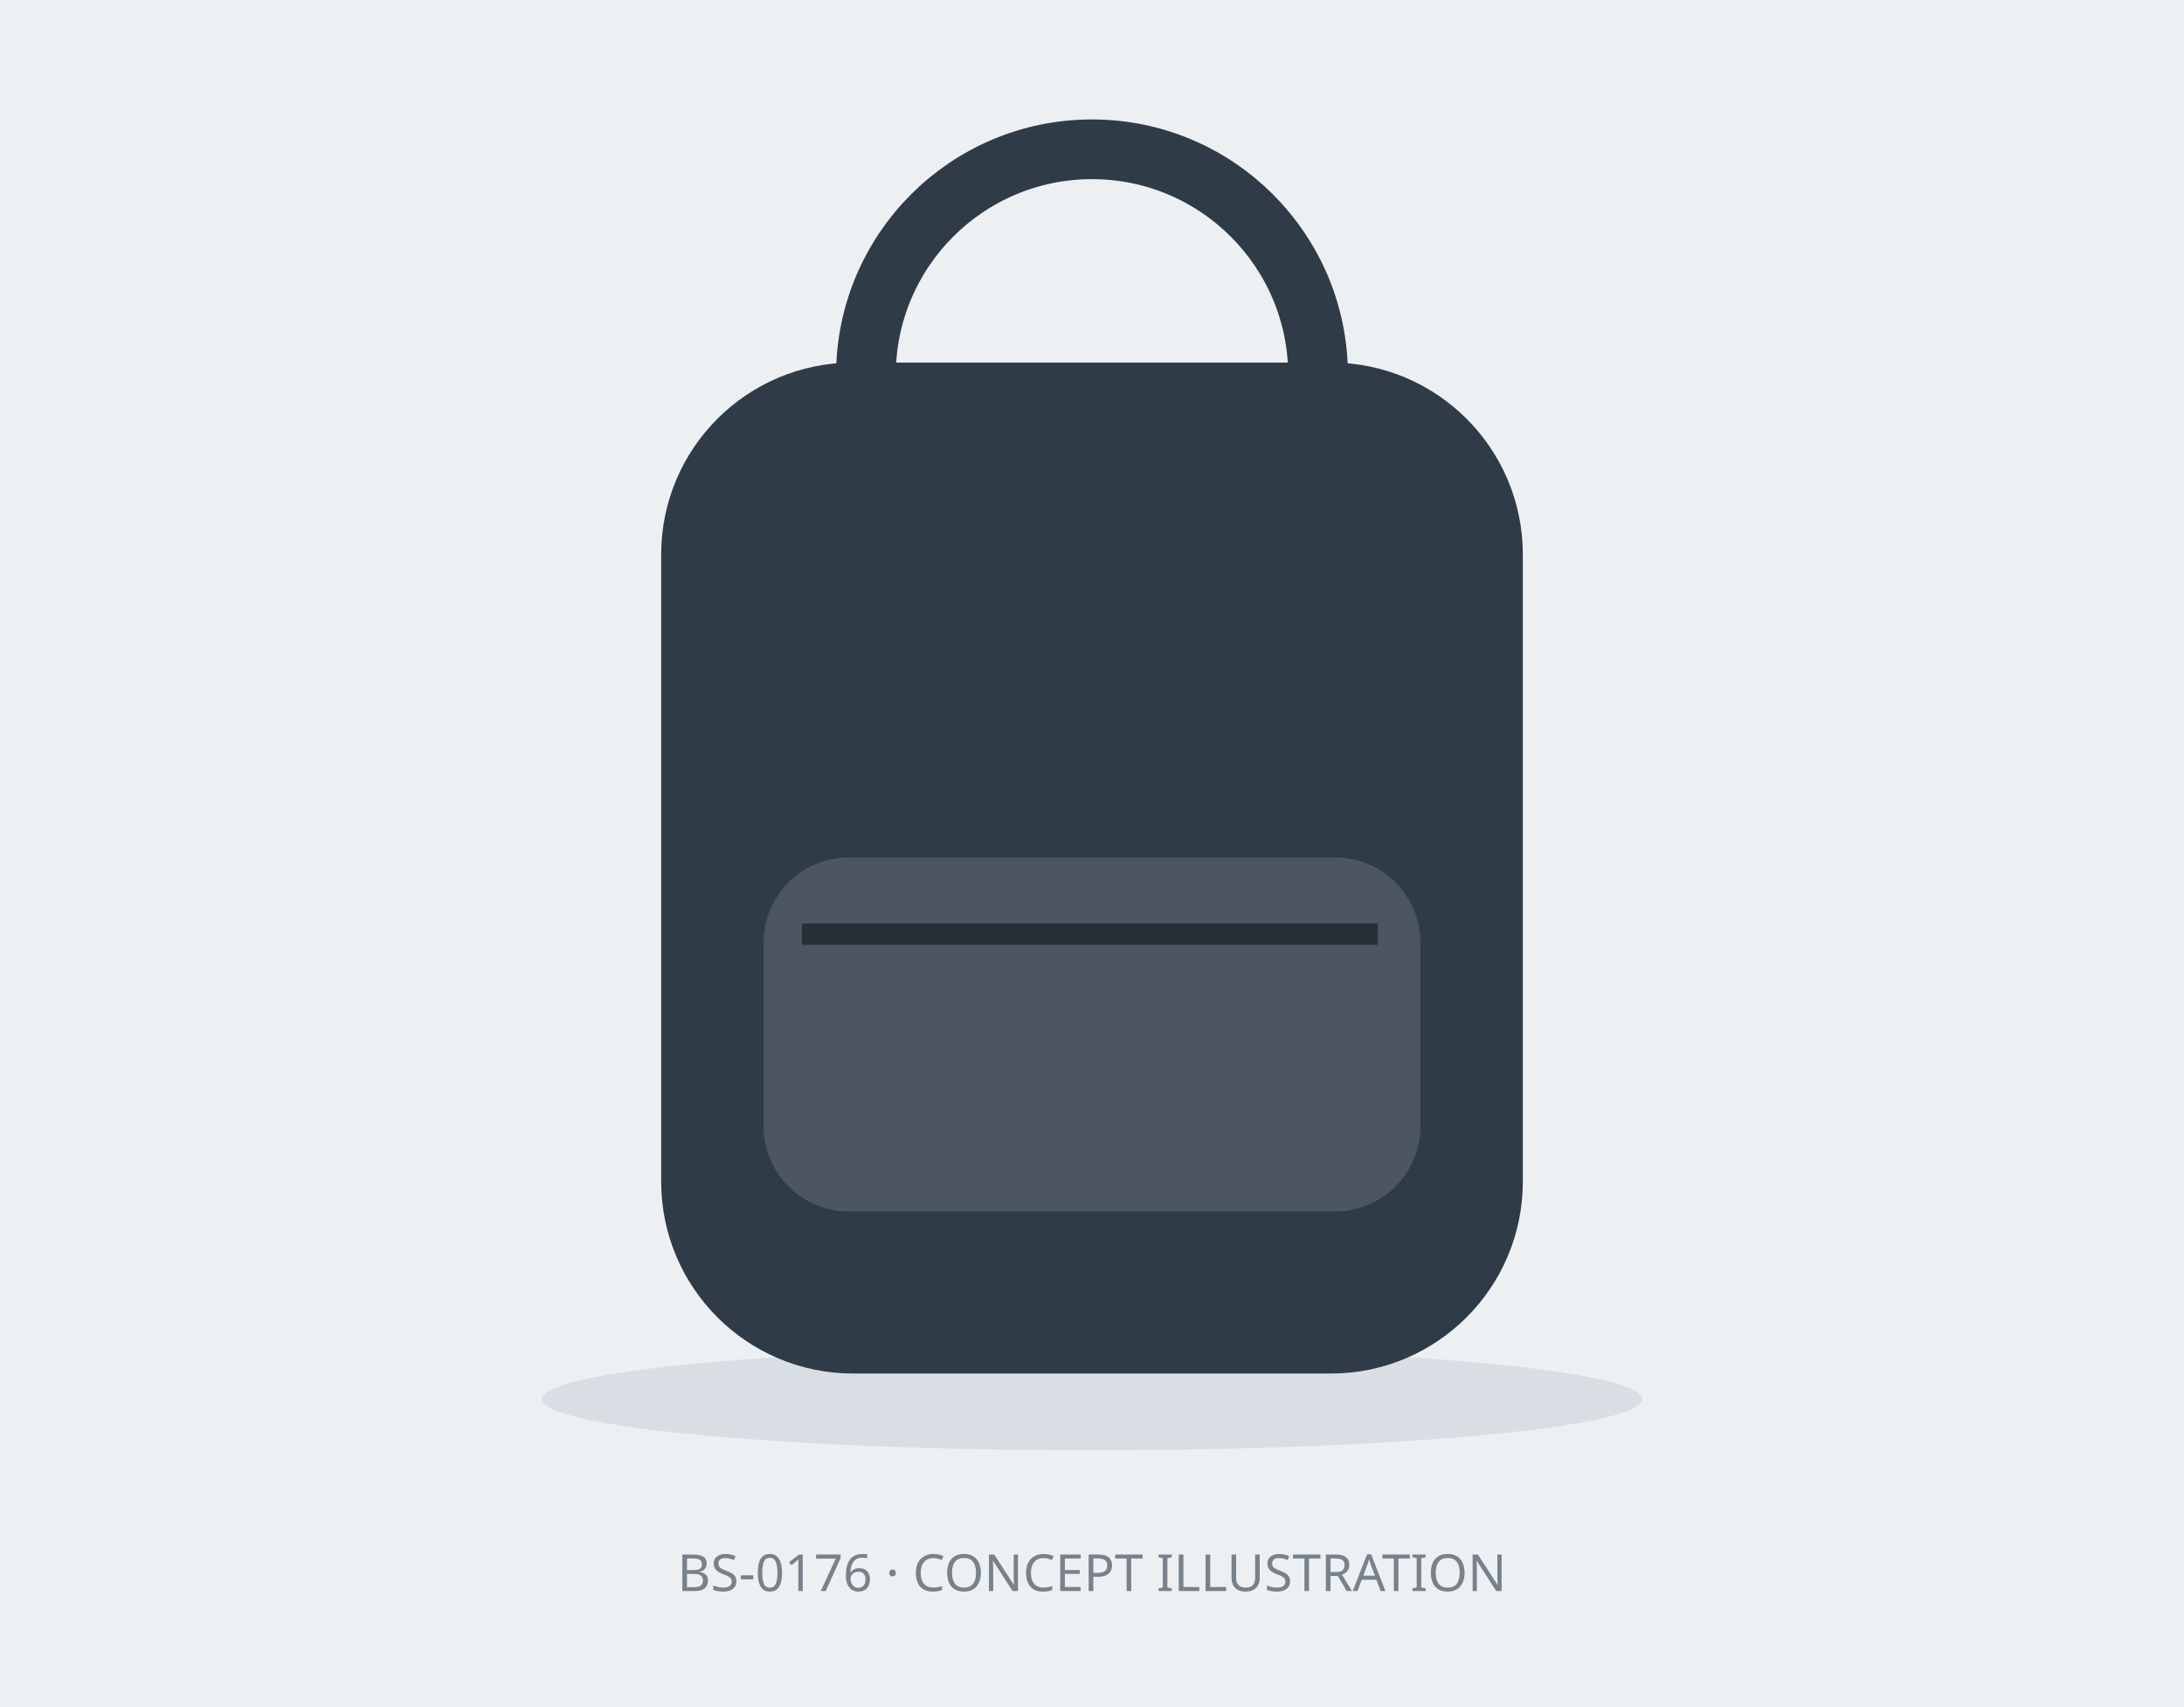
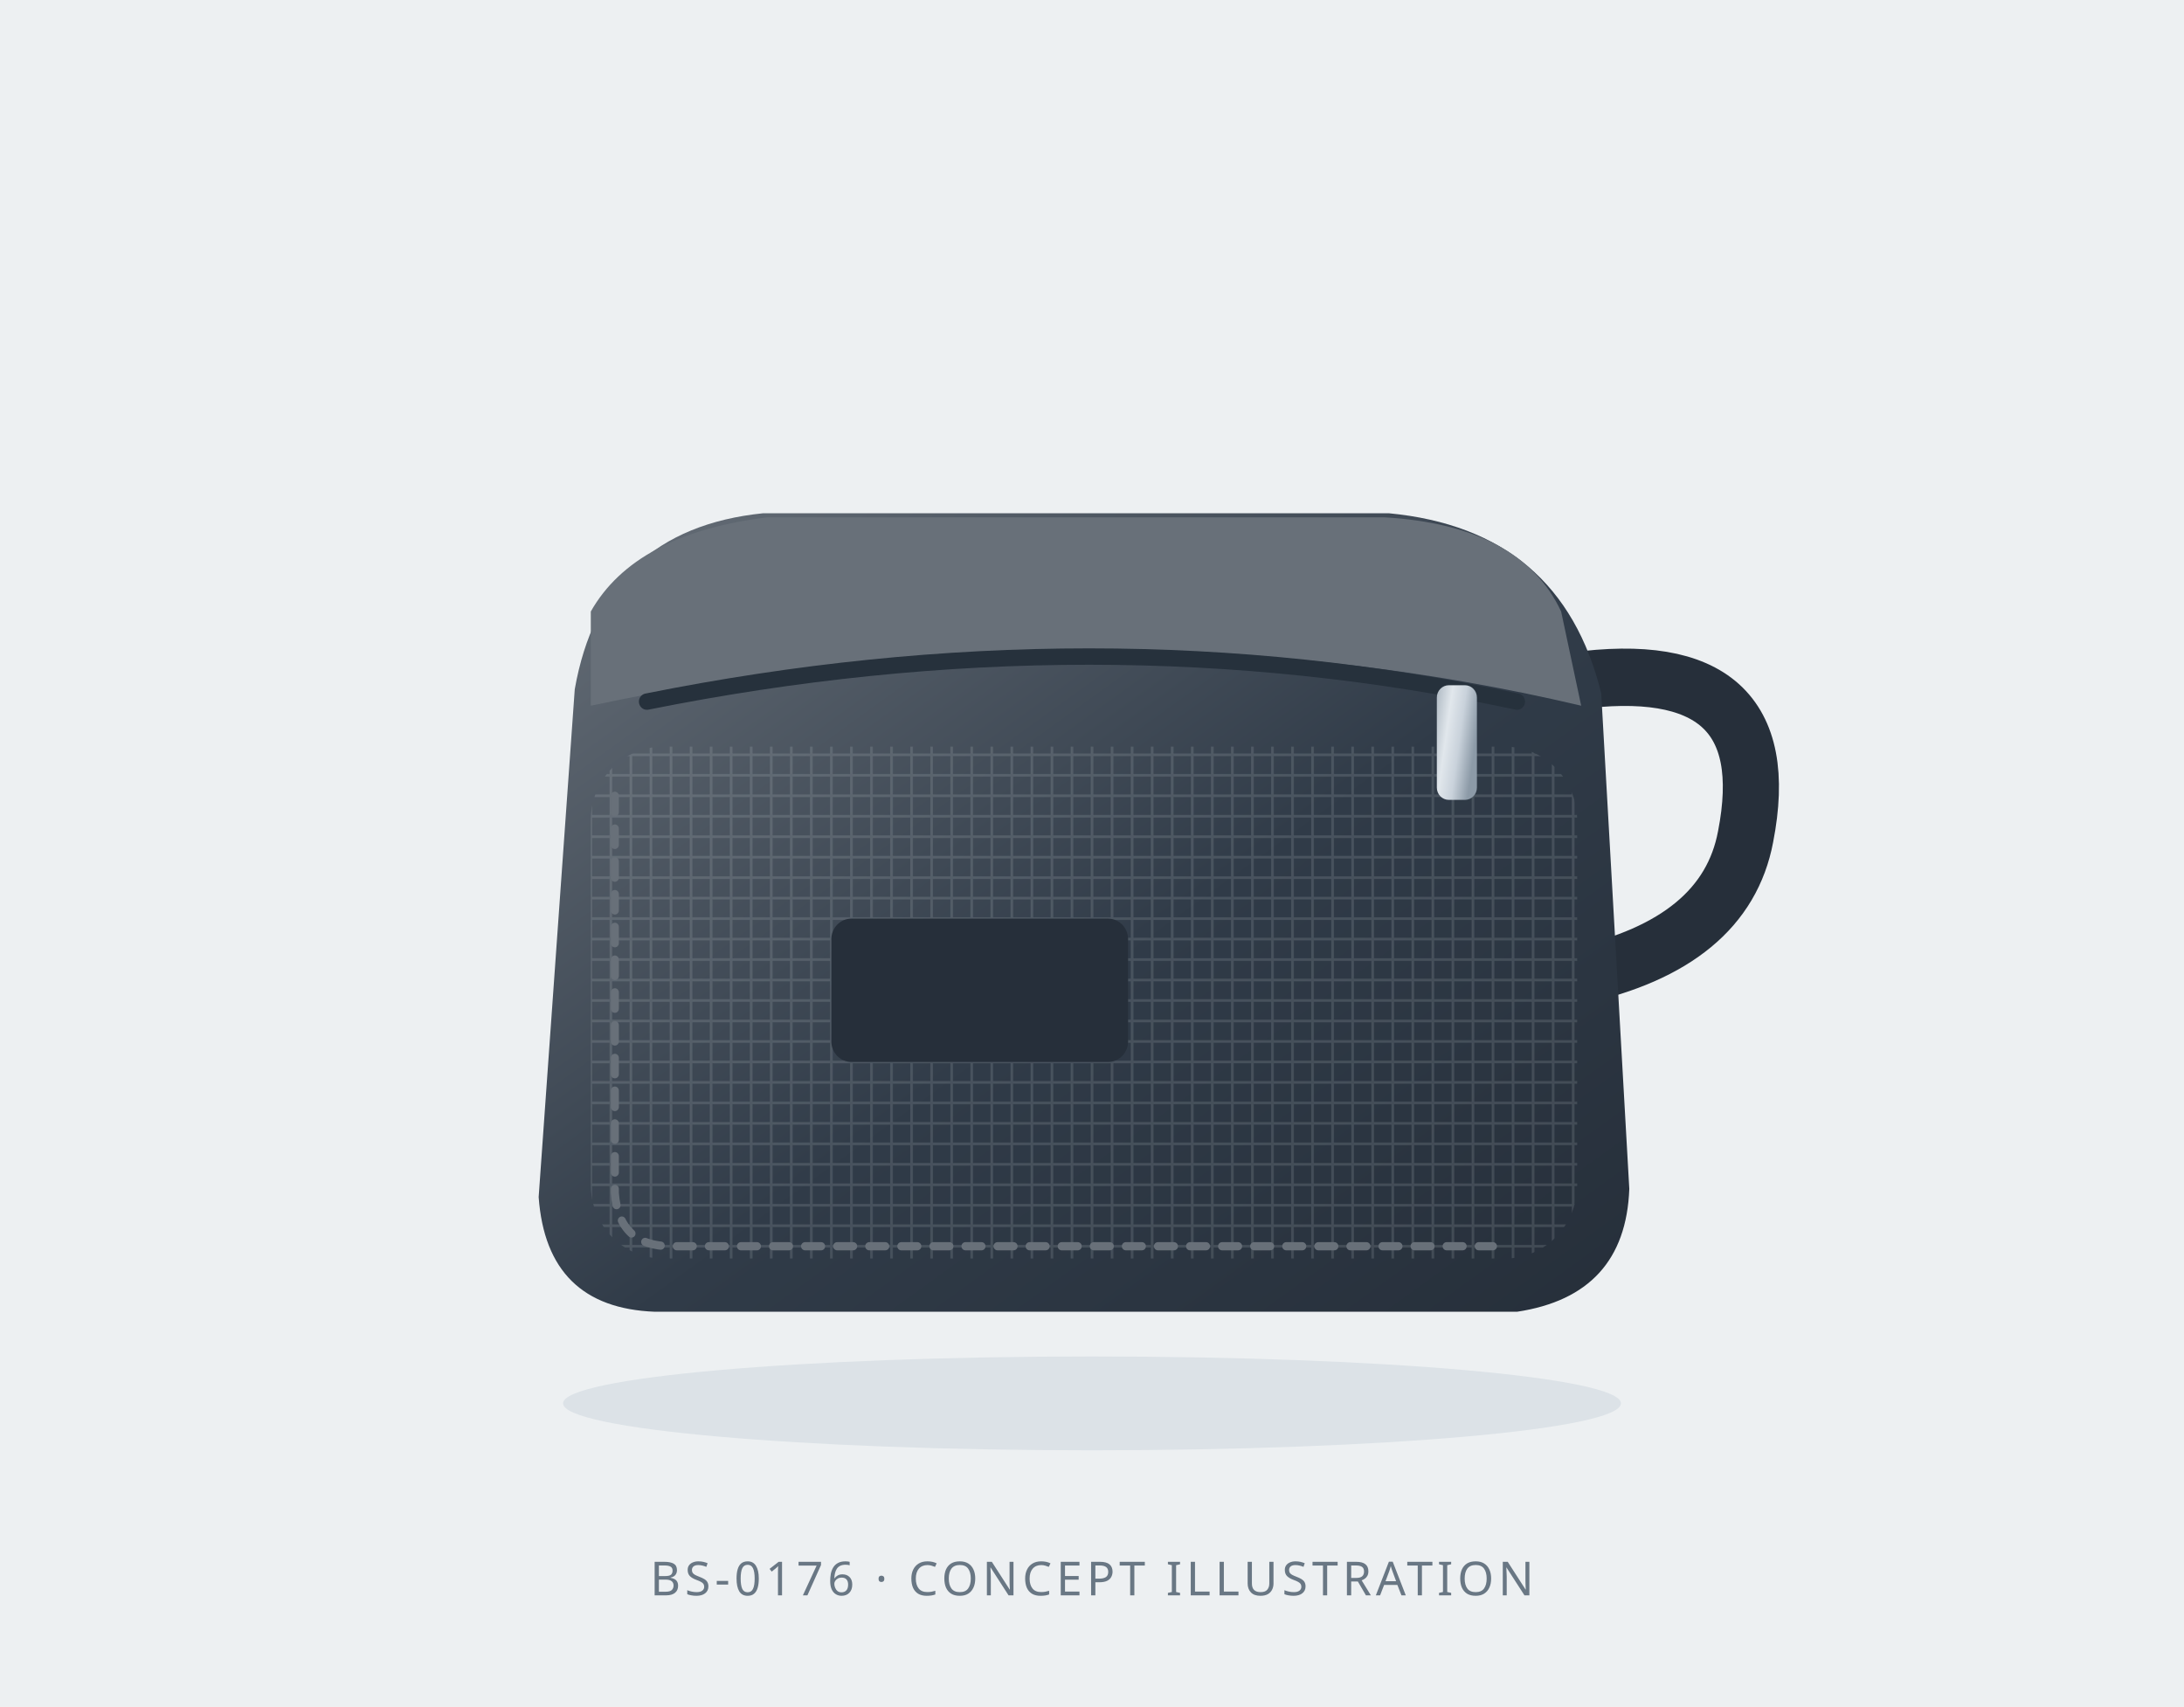
- <svg xmlns="http://www.w3.org/2000/svg" width="512" height="400" viewBox="0 0 512 400">
+ <svg xmlns="http://www.w3.org/2000/svg" width="512" height="400" viewBox="0 0 512 400" role="img">
  <rect width="512" height="400" fill="#edf0f2" />
-   <ellipse cx="256" cy="328" rx="129" ry="12" fill="#d8dee3" />
-   <path d="M203 96v-8a53 53 0 0 1 106 0v8" fill="none" stroke="#303b48" stroke-width="14" />
-   <rect x="155" y="85" width="202" height="237" rx="45" fill="#303b48" />
-   <rect x="179" y="201" width="154" height="83" rx="20" fill="white" fill-opacity=".14" />
-   <path d="M188 219h135" stroke="#273039" stroke-width="5" />
-   <text x="256" y="373" text-anchor="middle" font-family="sans-serif" font-size="12" fill="#77828c">BS-0176 · CONCEPT ILLUSTRATION</text>
+   <ellipse cx="256" cy="329" rx="124" ry="11" fill="#dce2e7" />
+   <defs>
+     <linearGradient id="pe69785e8a18ce6b497e6bcb1e58c85-0-body" x1="0" y1="0" x2="1" y2="1">
+       <stop stop-color="#687079" />
+       <stop offset=".55" stop-color="#303b48" />
+       <stop offset="1" stop-color="#262f3a" />
+     </linearGradient>
+     <linearGradient id="pe69785e8a18ce6b497e6bcb1e58c85-0-metal" x1="0" y1="0" x2="1" y2=".4">
+       <stop stop-color="#aeb9c3" />
+       <stop offset=".35" stop-color="#e1e7ec" />
+       <stop offset=".65" stop-color="#c9d2db" />
+       <stop offset="1" stop-color="#8c9aa7" />
+     </linearGradient>
+     <pattern id="pe69785e8a18ce6b497e6bcb1e58c85-0-fabric" width="5" height="5" patternUnits="userSpaceOnUse">
+       <path d="M0 1h5M1 0v5" stroke="#edf1f4" stroke-opacity=".13" stroke-width=".65" />
+     </pattern>
+     <pattern id="pe69785e8a18ce6b497e6bcb1e58c85-0-holes" width="8" height="8" patternUnits="userSpaceOnUse">
+       <circle cx="4" cy="4" r="1.35" fill="#26313c" fill-opacity=".45" />
+     </pattern>
+   </defs>
+   <g transform="translate(256 200) scale(0.940 0.960) translate(-256 -200)">
+     <path d="M376 158q52-7 43 38q-5 26-42 34" fill="none" stroke="#262f3a" stroke-width="14" stroke-linecap="round" stroke-linejoin="round" />
+     <path d="M127 160q7-39 47-43h156q43 4 53 44l7 121q-1 26-28 30H147q-27-1-29-28Z" fill="url(#pe69785e8a18ce6b497e6bcb1e58c85-0-body)" />
+     <path d="M131 164q130-27 247 0l-5-23q-10-21-44-23H175q-33 4-44 23Z" fill="#687079" />
+     <rect x="131" y="174" width="246" height="125" rx="18" fill="url(#pe69785e8a18ce6b497e6bcb1e58c85-0-fabric)" />
+     <path d="M145 163q112-22 217 0" fill="none" stroke="#26313c" stroke-width="4" stroke-linecap="round" stroke-linejoin="round" />
+     <rect x="342" y="159" width="10" height="28" rx="3" fill="url(#pe69785e8a18ce6b497e6bcb1e58c85-0-metal)" />
+     <rect x="191" y="216" width="74" height="35" rx="5" fill="#262f3a" />
+     <path d="M137 186v97q1 13 14 13h205" fill="none" stroke="#687079" stroke-width="2" stroke-linecap="round" stroke-linejoin="round" stroke-dasharray="4 4" />
+   </g>
+   <text x="256" y="374" text-anchor="middle" font-family="Segoe UI, sans-serif" font-size="11" letter-spacing="1" fill="#697784">BS-0176 · CONCEPT ILLUSTRATION</text>
</svg>
